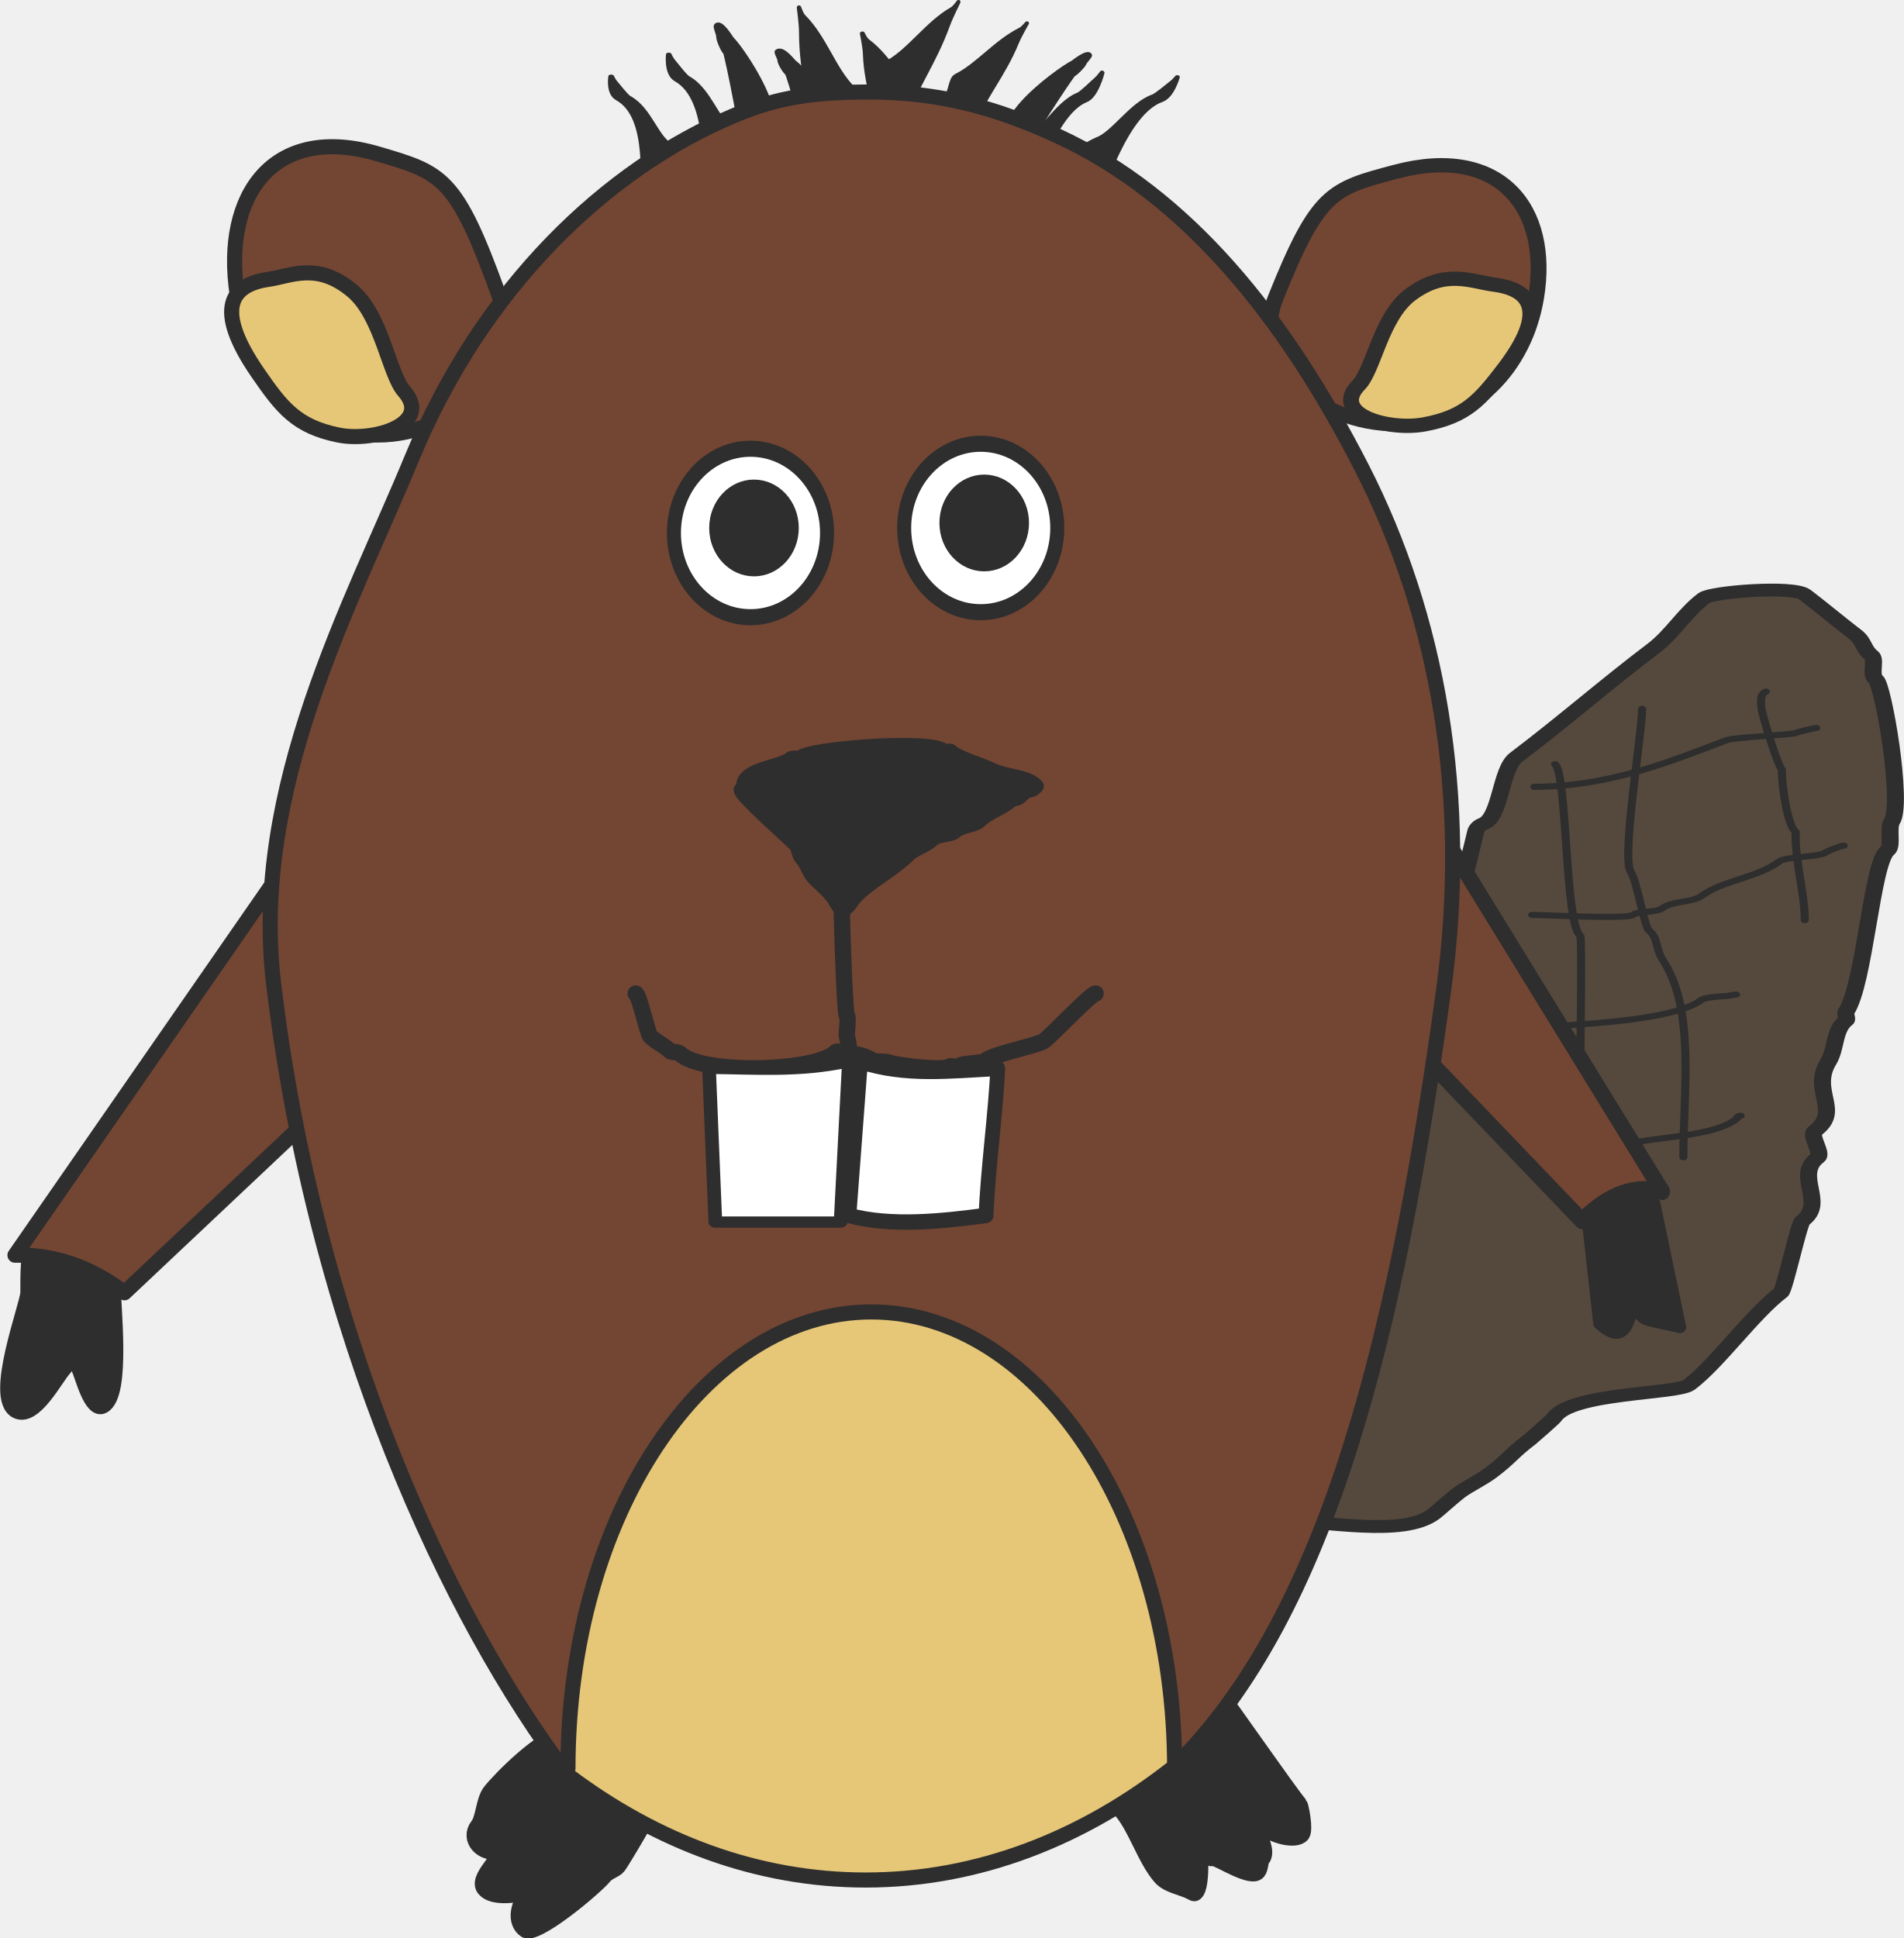
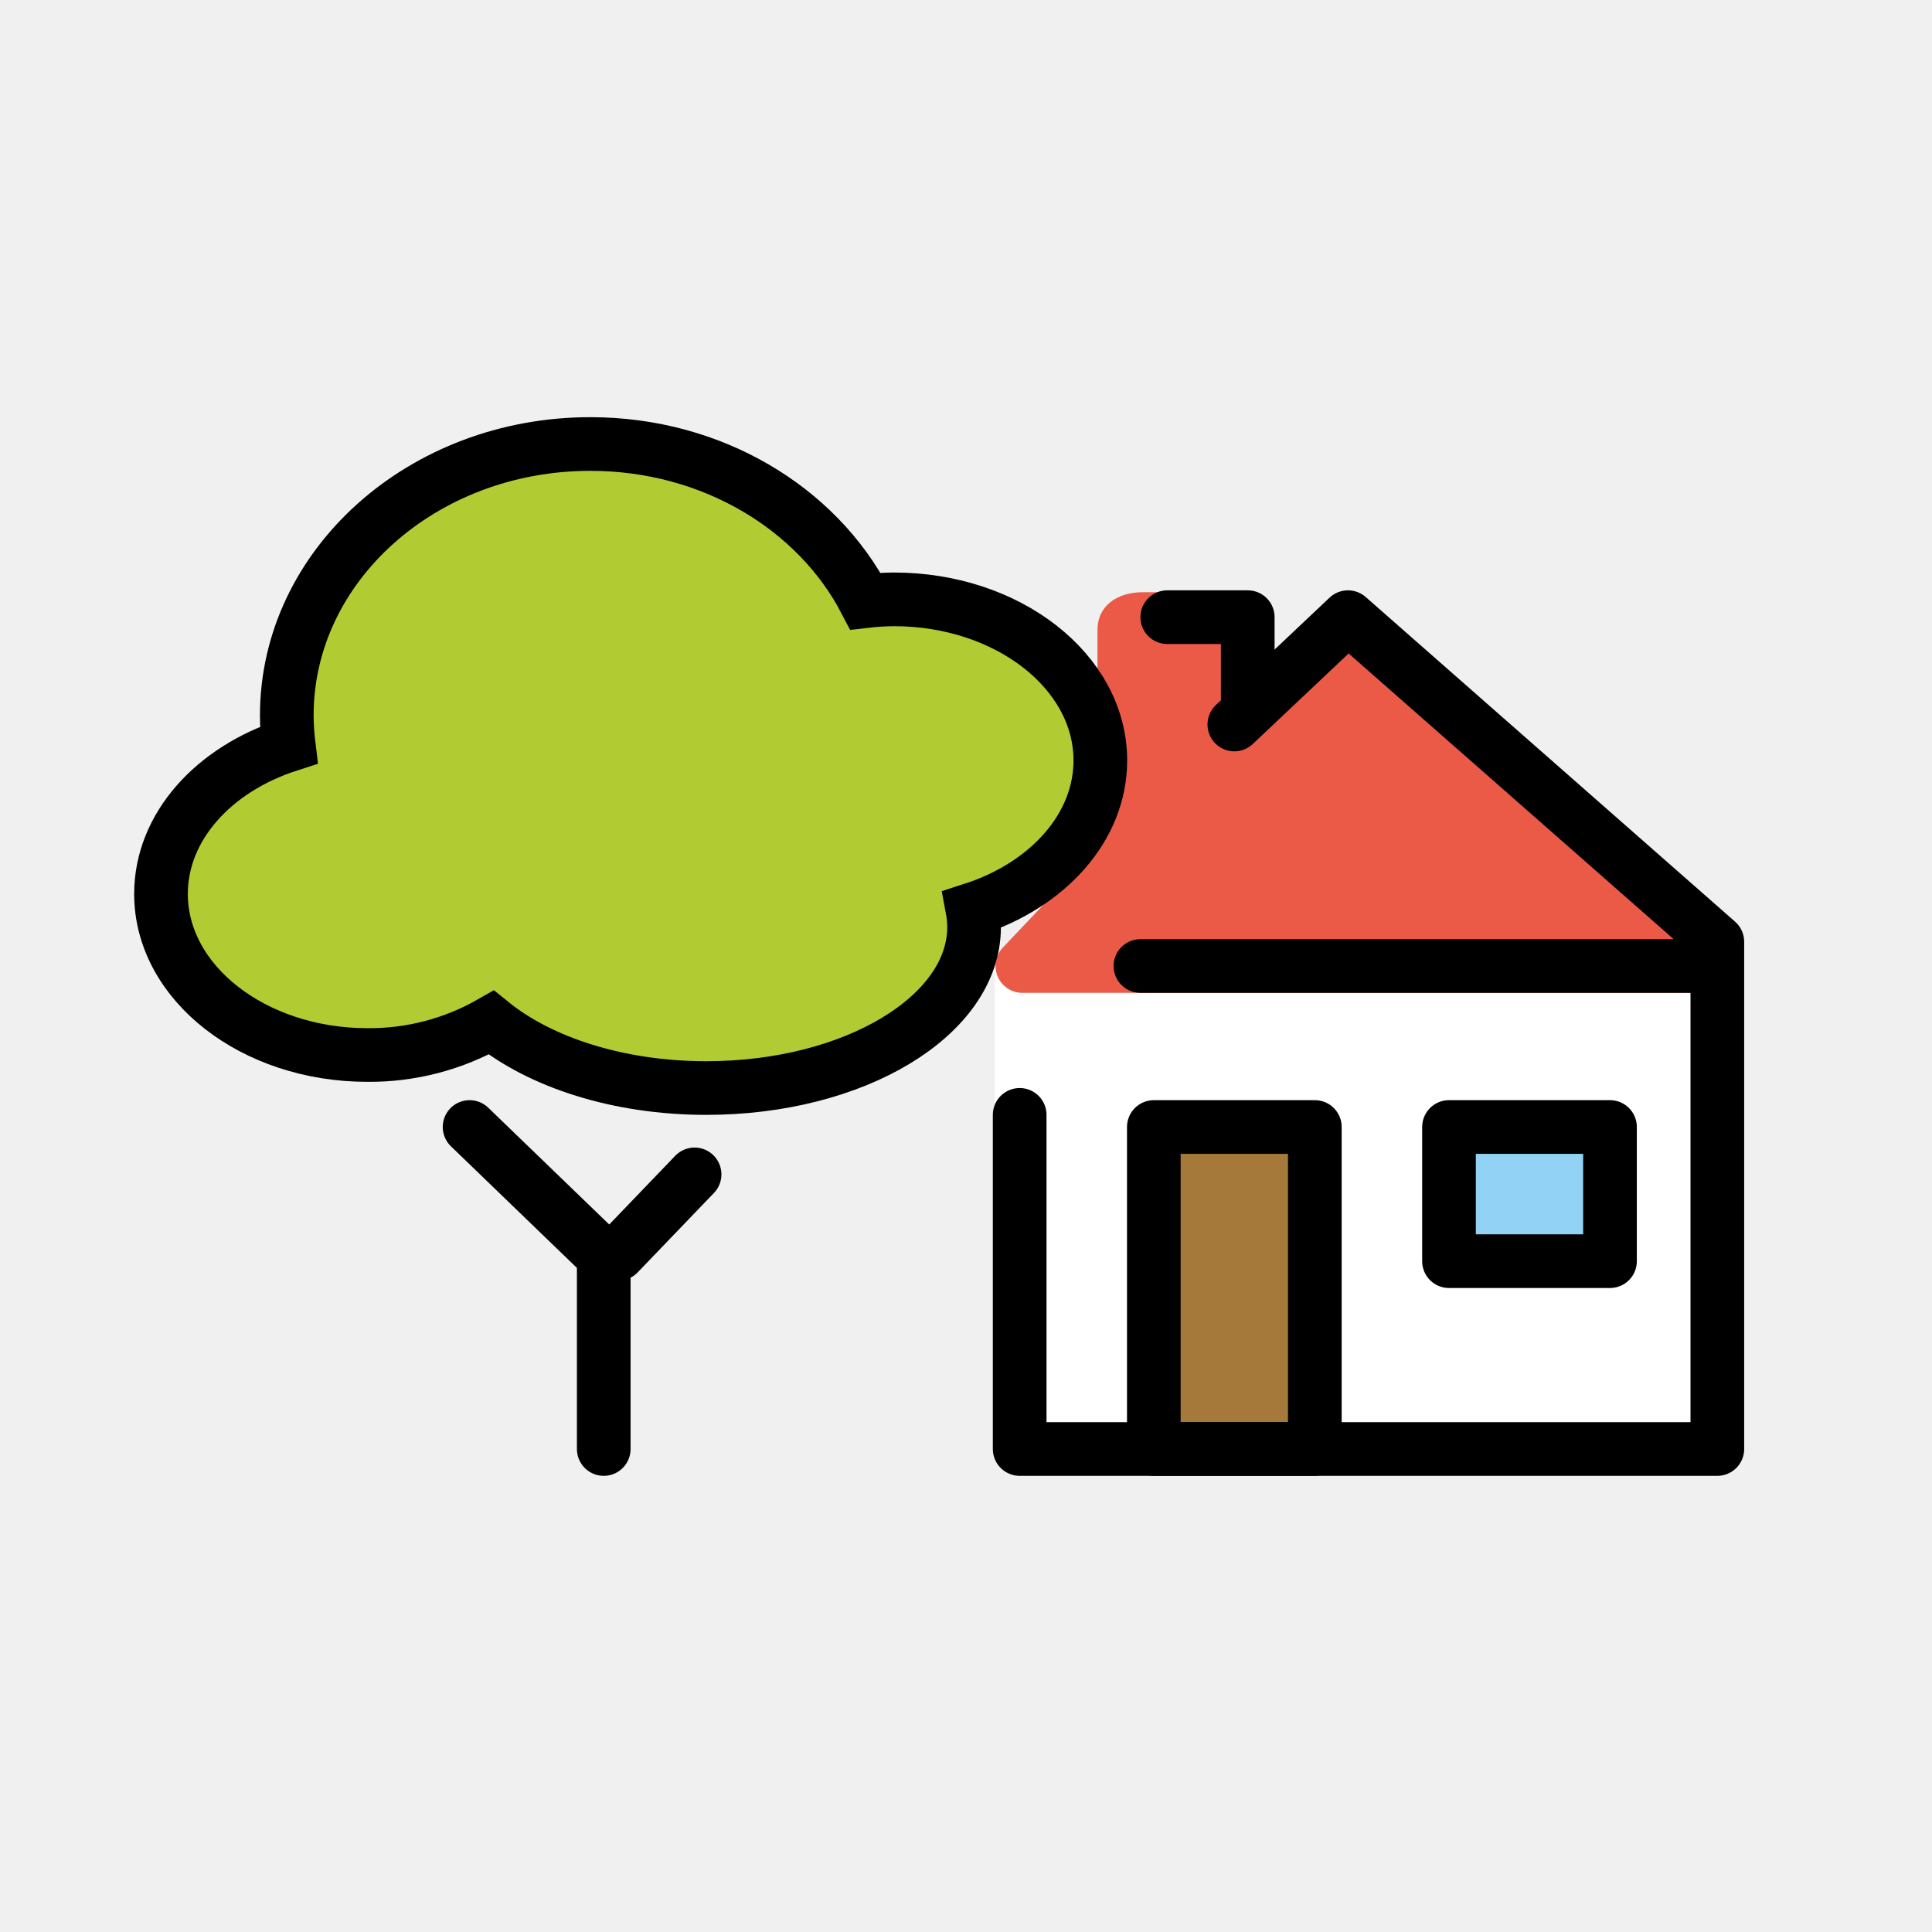
- <svg xmlns="http://www.w3.org/2000/svg" width="100%" height="100%" viewBox="0 0 2575 2622" version="1.1" xml:space="preserve" style="fill-rule:evenodd;clip-rule:evenodd;stroke-linecap:round;stroke-linejoin:round;stroke-miterlimit:1.5;">
-   <g transform="matrix(1,0,0,1,-569.154,-7894.25)">
-     <g transform="matrix(1.55938,0,0,0.856753,-821.522,1143.69)">
-       <path d="M1449.28,8223.56C1449.28,8169.09 1456.7,8064.42 1428.08,8035.8C1419.4,8027.11 1422.02,7999.46 1422.02,7999.46C1422.02,7999.46 1423.62,8005.69 1425.05,8008.54C1427.19,8012.83 1434.27,8029.88 1437.16,8032.77C1454.82,8050.42 1460.23,8095.2 1473.51,8108.48C1477.27,8112.24 1520.06,8173.98 1512.87,8181.16C1503.14,8190.89 1466.89,8211.44 1452.31,8211.44" style="fill:rgb(46,46,46);stroke:rgb(46,46,46);stroke-width:4.82px;" />
-     </g>
-     <g transform="matrix(1,0,0,1,25.196,-34.302)">
-       <path d="M1552.24,8144.82C1552.24,8128.65 1527.39,8001.86 1524.99,7999.46C1521.99,7996.46 1515.9,7982.9 1515.9,7978.26C1515.9,7973.88 1511.12,7964.87 1512.87,7963.12C1519.4,7956.59 1532.62,7979.84 1534.07,7981.29C1551.6,7998.81 1640.3,8129.68 1552.24,8129.68" style="fill:rgb(46,46,46);stroke:rgb(46,46,46);stroke-width:6.06px;" />
-     </g>
-     <g transform="matrix(1,0,0,1,25.196,-34.302)">
-       <path d="M1643.09,8123.62C1643.09,8066.08 1627.95,8029.21 1627.95,7972.2C1627.95,7961.05 1624.92,7938.89 1624.92,7938.89C1624.92,7938.89 1627.79,7947.81 1630.98,7951C1659.88,7979.91 1671.75,8022.06 1697.6,8047.91C1704.16,8054.47 1694.07,8077.69 1700.63,8084.25C1701.49,8085.11 1711.34,8097.78 1706.69,8102.42C1699.12,8109.99 1674.89,8100.91 1667.32,8108.48C1661.93,8113.87 1657.12,8117.56 1646.12,8117.56" style="fill:rgb(46,46,46);stroke:rgb(46,46,46);stroke-width:6.06px;" />
-     </g>
-     <g transform="matrix(-1.24211,-0.451935,-0.399122,1.09695,7019.27,-139.752)">
-       <path d="M1449.28,8223.56C1449.28,8169.09 1456.7,8064.42 1428.08,8035.8C1419.4,8027.11 1422.02,7999.46 1422.02,7999.46C1422.02,7999.46 1423.62,8005.69 1425.05,8008.54C1427.19,8012.83 1434.27,8029.88 1437.16,8032.77C1454.82,8050.42 1460.23,8095.2 1473.51,8108.48C1477.27,8112.24 1520.06,8173.98 1512.87,8181.16C1503.14,8190.89 1466.89,8211.44 1452.31,8211.44" style="fill:rgb(46,46,46);stroke:rgb(46,46,46);stroke-width:4.86px;" />
-     </g>
-     <g transform="matrix(-0.796541,-0.289818,-0.341917,0.93973,5874.4,907.799)">
-       <path d="M1643.09,8123.62C1643.09,8066.08 1627.95,8029.21 1627.95,7972.2C1627.95,7961.05 1624.92,7938.89 1624.92,7938.89C1624.92,7938.89 1627.79,7947.81 1630.98,7951C1659.88,7979.91 1671.75,8022.06 1697.6,8047.91C1704.16,8054.47 1694.07,8077.69 1700.63,8084.25C1701.49,8085.11 1711.34,8097.78 1706.69,8102.42C1699.12,8109.99 1674.89,8100.91 1667.32,8108.48C1661.93,8113.87 1657.12,8117.56 1646.12,8117.56" style="fill:rgb(46,46,46);stroke:rgb(46,46,46);stroke-width:6.54px;" />
-     </g>
-     <g transform="matrix(1.61119,-0.0550064,0.0331606,0.971307,-1082.59,275.988)">
-       <path d="M1449.28,8223.56C1449.28,8169.09 1456.7,8064.42 1428.08,8035.8C1419.4,8027.11 1422.02,7999.46 1422.02,7999.46C1422.02,7999.46 1423.62,8005.69 1425.05,8008.54C1427.19,8012.83 1434.27,8029.88 1437.16,8032.77C1454.82,8050.42 1460.23,8095.2 1473.51,8108.48C1477.27,8112.24 1520.06,8173.98 1512.87,8181.16C1503.14,8190.89 1466.89,8211.44 1452.31,8211.44" style="fill:rgb(46,46,46);stroke:rgb(46,46,46);stroke-width:4.56px;" />
-     </g>
-     <g transform="matrix(1.03323,-0.0352746,0.0284077,0.832092,-168.647,1390.97)">
-       <path d="M1552.24,8144.82C1552.24,8128.65 1527.39,8001.86 1524.99,7999.46C1521.99,7996.46 1515.9,7982.9 1515.9,7978.26C1515.9,7973.88 1511.12,7964.87 1512.87,7963.12C1519.4,7956.59 1532.62,7979.84 1534.07,7981.29C1551.6,7998.81 1640.3,8129.68 1552.24,8129.68" style="fill:rgb(46,46,46);stroke:rgb(46,46,46);stroke-width:6.46px;" />
-     </g>
-     <g transform="matrix(1.03323,-0.0352746,0.0284077,0.832092,-168.647,1390.97)">
-       <path d="M1643.09,8123.62C1643.09,8066.08 1627.95,8029.21 1627.95,7972.2C1627.95,7961.05 1624.92,7938.89 1624.92,7938.89C1624.92,7938.89 1627.79,7947.81 1630.98,7951C1659.88,7979.91 1671.75,8022.06 1697.6,8047.91C1704.16,8054.47 1694.07,8077.69 1700.63,8084.25C1701.49,8085.11 1711.34,8097.78 1706.69,8102.42C1699.12,8109.99 1674.89,8100.91 1667.32,8108.48C1661.93,8113.87 1657.12,8117.56 1646.12,8117.56" style="fill:rgb(46,46,46);stroke:rgb(46,46,46);stroke-width:6.46px;" />
-     </g>
-     <g transform="matrix(-1.29622,-0.332236,-0.381223,0.926846,7054.85,1056.51)">
-       <path d="M1449.28,8223.56C1449.28,8169.09 1456.7,8064.42 1428.08,8035.8C1419.4,8027.11 1422.02,7999.46 1422.02,7999.46C1422.02,7999.46 1423.62,8005.69 1425.05,8008.54C1427.19,8012.83 1434.27,8029.88 1437.16,8032.77C1454.82,8050.42 1460.23,8095.2 1473.51,8108.48C1477.27,8112.24 1520.06,8173.98 1512.87,8181.16C1503.14,8190.89 1466.89,8211.44 1452.31,8211.44" style="fill:rgb(46,46,46);stroke:rgb(46,46,46);stroke-width:4.82px;" />
-     </g>
-     <g transform="matrix(-0.831243,-0.213057,-0.326583,0.794003,5901.69,1968.56)">
-       <path d="M1552.24,8144.82C1552.24,8128.65 1527.39,8001.86 1524.99,7999.46C1521.99,7996.46 1515.9,7982.9 1515.9,7978.26C1515.9,7973.88 1511.12,7964.87 1512.87,7963.12C1519.4,7956.59 1532.62,7979.84 1534.07,7981.29C1551.6,7998.81 1640.3,8129.68 1552.24,8129.68" style="fill:rgb(46,46,46);stroke:rgb(46,46,46);stroke-width:6.62px;" />
-     </g>
-     <g transform="matrix(-0.831243,-0.213057,-0.326583,0.794003,5901.69,1968.56)">
-       <path d="M1643.09,8123.62C1643.09,8066.08 1627.95,8029.21 1627.95,7972.2C1627.95,7961.05 1624.92,7938.89 1624.92,7938.89C1624.92,7938.89 1627.79,7947.81 1630.98,7951C1659.88,7979.91 1671.75,8022.06 1697.6,8047.91C1704.16,8054.47 1694.07,8077.69 1700.63,8084.25C1701.49,8085.11 1711.34,8097.78 1706.69,8102.42C1699.12,8109.99 1674.89,8100.91 1667.32,8108.48C1661.93,8113.87 1657.12,8117.56 1646.12,8117.56" style="fill:rgb(46,46,46);stroke:rgb(46,46,46);stroke-width:6.62px;" />
-     </g>
-     <g transform="matrix(0.877895,0,0,0.91431,-2169.04,4768.07)">
-       <path d="M3169.39,5268.01C3161.05,5273.85 3163.15,5324.33 3162.69,5332.42C3161.51,5352.84 3107.71,5487.48 3144.43,5505.84C3171.81,5519.53 3205.09,5456.14 3217.45,5443.77C3225.67,5435.56 3223.84,5417.3 3232.06,5409.09C3232.66,5408.48 3239.29,5439.98 3241.18,5443.77C3246.54,5454.48 3259.89,5507.44 3277.7,5498.54C3309.02,5482.88 3292.3,5349.69 3292.3,5310.51" style="fill:rgb(46,46,46);stroke:rgb(46,46,46);stroke-width:24.64px;" />
-     </g>
-     <g transform="matrix(0.556388,0,0,0.420498,-674.046,7281.99)">
-       <path d="M5350.36,6349.21C5458.27,6349.21 5645.35,6402.48 5720.24,6327.6C5731.37,6316.46 5764.51,6276.19 5781.52,6259.18C5800.27,6240.43 5836.17,6217.71 5859.51,6194.37C5904.78,6149.1 5908.93,6132.9 5953.55,6088.28C5957.08,6084.75 6010.4,6022.7 6012.72,6018.06C6053.83,5935.84 6311.05,5942.13 6341.49,5911.69C6409.89,5843.3 6495.1,5684.59 6564.38,5615.31C6573.66,5606.02 6608.04,5393.02 6617.32,5383.74C6676.19,5324.87 6597.08,5237.93 6653.49,5181.52C6668.4,5166.61 6632.54,5109.71 6647.91,5094.35C6713.08,5029.18 6636.6,4966.27 6679.88,4872.94C6700.05,4829.44 6692.85,4769.81 6723.06,4739.6C6727.5,4735.15 6720.13,4717.59 6723.06,4711.74C6768.67,4620.51 6785.72,4231.25 6823.34,4193.64C6837.82,4179.15 6823.83,4120.22 6834.48,4098.93C6862.9,4042.09 6813.76,3660.38 6795.48,3642.1C6780.54,3627.16 6797.77,3577.54 6784.34,3564.1C6764.67,3544.43 6766.98,3518.89 6745.34,3497.25C6713.49,3465.4 6658.66,3405 6622.78,3369.12C6593.59,3339.93 6397.47,3360.44 6377.65,3380.26C6330.88,3427.03 6301.08,3495.83 6255.09,3541.82C6141.71,3655.19 6036.28,3777.34 5920.82,3892.8C5882.56,3931.06 5883.88,4085.06 5841.34,4106.33C5825.4,4114.3 5822.73,4131.13 5822.73,4131.13L5802.56,4241.06L5350.36,6349.21Z" style="fill:rgb(85,73,61);stroke:rgb(46,46,46);stroke-width:41.4px;" />
-     </g>
-     <g transform="matrix(0.556388,0,0,0.420498,-674.046,7281.99)">
-       <path d="M5965.39,3987.51C6150,3987.51 6304.38,3901.58 6433.36,3837.09C6450.18,3828.68 6596.08,3819.21 6600.49,3814.8C6604.49,3810.8 6647.38,3798.09 6650.63,3798.09" style="fill:none;stroke:rgb(46,46,46);stroke-width:19.66px;" />
-     </g>
-     <g transform="matrix(0.556388,0,0,0.420498,-674.046,7281.99)">
-       <path d="M6528.07,3681.1C6513,3691.64 6516.93,3710.97 6516.93,3731.24C6516.93,3747.88 6557.35,3922.08 6567.07,3931.8C6568.38,3933.11 6567.07,3935.51 6567.07,3937.37C6567.07,3982.18 6580,4111.86 6600.49,4132.35L6600.49,4143.49C6600.49,4236 6622.78,4334.26 6622.78,4416.48" style="fill:none;stroke:rgb(46,46,46);stroke-width:19.66px;" />
-     </g>
-     <g transform="matrix(0.556388,0,0,0.420498,-674.046,7281.99)">
-       <path d="M5959.82,4399.77C5991.54,4399.77 6190.57,4414.15 6204.95,4399.77C6219.9,4384.81 6260.39,4394.46 6277.37,4377.48C6300.98,4353.87 6349.82,4360.74 6372.08,4338.48C6421.03,4289.53 6508.62,4279.93 6561.49,4227.06C6576.18,4212.37 6658.51,4213.62 6672.92,4199.21C6677.93,4194.19 6711.53,4176.92 6717.48,4176.92" style="fill:none;stroke:rgb(46,46,46);stroke-width:19.66px;" />
-     </g>
-     <g transform="matrix(0.556388,0,0,0.420498,-674.046,7281.99)">
-       <path d="M6227.23,3736.81C6227.23,3813.86 6176.69,4215.11 6199.38,4260.49C6215.08,4291.9 6232.75,4438.71 6243.94,4449.9C6265.94,4471.9 6260.36,4510.59 6277.37,4544.61C6356.85,4703.58 6327.51,4966.59 6327.51,5179.72" style="fill:none;stroke:rgb(46,46,46);stroke-width:19.66px;" />
-     </g>
-     <g transform="matrix(0.556388,0,0,0.420498,-674.046,7281.99)">
-       <path d="M5987.67,4761.88C5996.65,4752.91 6293.45,4751.38 6372.08,4672.75C6378.52,4666.31 6411.86,4661.61 6422.22,4661.61C6435.95,4661.61 6449.06,4656.03 6455.64,4656.03" style="fill:none;stroke:rgb(46,46,46);stroke-width:19.66px;" />
-     </g>
-     <g transform="matrix(0.556388,0,0,0.420498,-674.046,7281.99)">
-       <path d="M6015.53,3915.08C6045.18,3944.73 6039.44,4429.25 6076.81,4466.62C6081.56,4471.36 6076.81,4858.67 6076.81,4901.16" style="fill:none;stroke:rgb(46,46,46);stroke-width:19.66px;" />
-     </g>
-     <g transform="matrix(0.556388,0,0,0.420498,-674.046,7281.99)">
-       <path d="M6132.52,5168.57C6195.86,5105.23 6383.55,5129.25 6455.64,5057.15C6459.86,5052.94 6458.06,5046.01 6466.79,5046.01" style="fill:none;stroke:rgb(46,46,46);stroke-width:19.66px;" />
-     </g>
-     <g transform="matrix(-0.92044,0,0,0.802225,5673.3,5272.13)">
-       <path d="M3210.62,5327.33C3178.7,5282.92 3146.77,5269.52 3114.85,5297.27L3076.75,5507.04C3142.77,5488.38 3128.86,5503.2 3143.44,5447.56C3152.18,5519.61 3164.73,5531.22 3193.74,5501.07L3210.62,5327.33Z" style="fill:rgb(46,46,46);stroke:rgb(46,46,46);stroke-width:19.64px;" />
-     </g>
-     <g transform="matrix(-0.686265,-0.654472,-0.590334,0.758864,8180.83,8080.76)">
-       <path d="M4239.28,4764.77L3558.41,4947.54C3594.74,4966.78 3617.09,5002.28 3623.82,5055.93L3953.38,5041.09L4239.28,4764.77Z" style="fill:rgb(115,69,51);stroke:rgb(46,46,46);stroke-width:22.73px;" />
-     </g>
-     <g transform="matrix(0.755493,-0.650725,0.648112,0.75246,-5277.02,8196.94)">
-       <path d="M4222.18,4743.67L3544.56,4919.88C3584.32,4952.77 3611.55,4997.37 3623.82,5055.93L3953.38,5041.09L4222.18,4743.67Z" style="fill:rgb(115,69,51);stroke:rgb(46,46,46);stroke-width:20.69px;" />
-     </g>
-     <g transform="matrix(0.379274,0,0,0.487886,-108.859,7129.48)">
-       <path d="M3792.06,6381.72C3720.73,6381.72 3563.76,6506.13 3530.83,6539.06C3507.12,6562.77 3508.26,6611.77 3486.26,6633.77C3452.48,6667.55 3503.03,6700.62 3541.97,6700.62C3607.13,6700.62 3480.79,6773.14 3508.55,6800.9C3548.03,6840.38 3675.68,6812.04 3675.68,6812.04C3675.68,6812.04 3667.47,6814.67 3664.54,6817.61C3636.16,6845.99 3611.95,6894.38 3658.97,6917.89C3703.1,6939.95 3922.54,6793.59 3948.66,6767.47C3961.17,6754.96 3987.46,6750.96 3998.8,6739.61C4010.34,6728.08 4125.11,6579.37 4125.11,6566.24L3792.06,6381.72Z" style="fill:rgb(46,46,46);stroke:rgb(46,46,46);stroke-width:46.72px;" />
-     </g>
-     <g transform="matrix(0.561672,0,0,0.645515,-752.807,6046.6)">
-       <path d="M5030.86,6600.63C5048.39,6618.15 5037.32,6641.64 5051.73,6656.05C5087,6691.31 5109.34,6758.23 5146.44,6795.33C5165.21,6814.09 5200.59,6816.83 5224.44,6828.75C5256,6844.53 5245.07,6734.04 5246.72,6734.04C5267.69,6734.04 5259.28,6746.61 5269.01,6756.33C5270.32,6757.64 5272.72,6756.33 5274.58,6756.33C5287.82,6756.33 5366.86,6803.33 5386,6784.18C5392.5,6777.68 5390.64,6762.83 5397.14,6756.33C5412.11,6741.36 5380.43,6695.05 5380.43,6695.05C5380.43,6695.05 5397.46,6689.79 5402.71,6695.05C5414.88,6707.22 5474.52,6723.52 5491.85,6706.19C5500.57,6697.47 5489.06,6647.69 5486.28,6644.91C5463.46,6622.09 5299.19,6416.49 5296.86,6416.49L5030.86,6600.63Z" style="fill:rgb(46,46,46);stroke:rgb(46,46,46);stroke-width:33.74px;" />
-     </g>
-     <g transform="matrix(-0.996034,0,0,0.898379,6311.02,5504.56)">
-       <path d="M3868.59,2918.54C3956.15,2944.24 3974.48,2949.37 4032.1,3108.58C4067.82,3207.28 3973.55,3298.9 3868.59,3298.9C3763.62,3298.9 3694.11,3212.5 3678.41,3108.72C3658.02,2973.96 3727.59,2877.15 3868.59,2918.54Z" style="fill:rgb(115,69,51);stroke:rgb(46,46,46);stroke-width:21.53px;" />
-     </g>
-     <g transform="matrix(-0.996034,0,0,0.898379,6260.7,5522.19)">
-       <path d="M3798.86,3084.51C3838.65,3117.78 3848.59,3197.29 3868.71,3220.09C3907.85,3264.43 3828.33,3289.39 3779.9,3279.52C3723.2,3267.96 3703.45,3242.54 3671.25,3195.91C3610.38,3107.76 3635.89,3076.16 3684.73,3069.04C3716.13,3064.46 3751.36,3044.78 3798.86,3084.51Z" style="fill:rgb(230,199,119);stroke:rgb(46,46,46);stroke-width:21.53px;" />
-     </g>
-     <g transform="matrix(1,0,0,1,-2788.41,5183.89)">
-       <path d="M3868.59,2918.54C3956.15,2944.24 3974.48,2949.37 4032.1,3108.58C4067.82,3207.28 3973.55,3298.9 3868.59,3298.9C3763.62,3298.9 3694.11,3212.5 3678.41,3108.72C3658.02,2973.96 3727.59,2877.15 3868.59,2918.54Z" style="fill:rgb(115,69,51);stroke:rgb(46,46,46);stroke-width:20.42px;" />
-     </g>
-     <g transform="matrix(1,0,0,1,-2753.03,5203.27)">
-       <path d="M3798.86,3084.51C3838.65,3117.78 3848.59,3197.29 3868.71,3220.09C3907.85,3264.43 3828.33,3289.39 3779.9,3279.52C3723.2,3267.96 3703.45,3242.54 3671.25,3195.91C3610.38,3107.76 3635.89,3076.16 3684.73,3069.04C3716.13,3064.46 3751.36,3044.78 3798.86,3084.51Z" style="fill:rgb(230,199,119);stroke:rgb(46,46,46);stroke-width:20.42px;" />
-     </g>
-     <path d="M1337.53,10295.9C1177.56,10086 995.611,9696.5 939.34,9225.23C907.716,8960.39 1045.38,8710.31 1126.17,8514.54C1222.01,8282.3 1390.3,8122.73 1562.31,8050.56C1623.19,8025.01 1671.83,8018.76 1746.26,8018.76C1838.95,8018.76 1916.11,8039.59 1999.75,8078.12C2174.31,8158.54 2306.62,8322.1 2411.98,8528.2C2513.94,8727.67 2557.92,8971.71 2522.14,9233.96C2460.1,9688.64 2368.92,10076.5 2158.26,10284" style="fill:rgb(115,69,51);stroke:rgb(46,46,46);stroke-width:20.42px;" />
-     <g transform="matrix(0.735053,0,0,0.735053,-1602.11,5968.17)">
-       <path d="M4322.53,4067.28C4322.53,4034.79 4393.62,4032.7 4409.24,4017.08C4412.67,4013.65 4424.08,4018.22 4427.5,4014.8C4443.83,3998.47 4669.11,3980.29 4692.2,4003.39C4694.1,4005.29 4701.71,4001.48 4703.61,4003.39C4716.42,4016.2 4758.74,4027.53 4778.91,4037.61C4805.73,4051.02 4842.1,4048.31 4861.06,4067.28C4861.34,4067.55 4853.09,4074.12 4851.94,4074.12C4837.34,4074.12 4832.17,4090.1 4822.27,4090.1L4817.71,4090.1C4800.91,4106.89 4772.57,4114.7 4756.1,4131.17C4748.08,4139.19 4722.09,4140.08 4712.74,4149.43C4703.51,4158.66 4680.09,4154.69 4669.38,4165.4C4658.06,4176.72 4637.07,4181.73 4626.03,4192.78C4598.1,4220.71 4557.03,4241.25 4530.19,4268.09C4522.48,4275.8 4515.96,4290.03 4505.09,4295.47C4503.66,4296.18 4495.42,4285.27 4493.68,4281.78C4484.84,4264.11 4468.19,4251.73 4452.6,4236.14C4443.44,4226.98 4439.07,4208.92 4429.78,4199.63C4423.7,4193.54 4424.46,4180.61 4418.37,4174.53C4403.96,4160.12 4317.97,4084.46 4317.97,4074.12" style="fill:rgb(46,46,46);stroke:rgb(46,46,46);stroke-width:27.78px;" />
-     </g>
-     <g transform="matrix(0.732628,0,0,0.732628,-1597.61,5978.62)">
-       <path d="M4511.93,4295.47C4511.93,4316.51 4517.55,4485.92 4521.06,4489.43C4524.76,4493.14 4521.06,4520.12 4521.06,4525.94C4521.06,4529.26 4528.38,4552.85 4523.34,4557.89C4519.54,4561.69 4504.32,4554.09 4500.52,4557.89C4464.14,4594.27 4252.76,4599.93 4213,4560.17C4209.59,4556.76 4197.81,4558.68 4194.74,4555.61C4184.61,4545.48 4169.05,4539.04 4158.23,4528.23C4153.53,4523.52 4137.37,4449.54 4131.32,4449.54" style="fill:none;stroke:rgb(46,46,46);stroke-width:30.14px;" />
-     </g>
-     <g transform="matrix(0.60047,0,0,0.60047,-1001.27,6575.85)">
-       <path d="M4527.9,4569.3C4543.04,4569.3 4571.87,4576.76 4580.39,4585.27C4583.31,4588.19 4613.24,4586.87 4619.18,4589.84C4623.53,4592.01 4643.16,4595.45 4666.18,4598.23C4702.55,4602.62 4747.39,4605.39 4753.81,4598.96C4757.24,4595.54 4770.93,4602.39 4774.35,4598.96C4784.19,4589.13 4828.14,4593.1 4835.96,4585.27C4848.98,4572.26 4943.41,4553.23 4966.03,4541.92C4976.37,4536.75 5073.25,4434.23 5083.63,4434.23" style="fill:none;stroke:rgb(46,46,46);stroke-width:36.78px;" />
-     </g>
-     <g transform="matrix(1.21196,0,0,1,-3754.68,4765.77)">
-       <path d="M4515.23,4564.73C4460.3,4579.6 4409.68,4574.21 4359.09,4573.9L4366.15,4781.86L4505.97,4781.86L4515.23,4564.73Z" style="fill:white;stroke:rgb(46,46,46);stroke-width:15.26px;" />
-     </g>
-     <g transform="matrix(0.968963,0,0,1.00928,-2651.23,4720.69)">
-       <path d="M4716.52,4576.51C4649.76,4579.83 4588.28,4587.07 4524.94,4567.44L4508.78,4773.67C4567.92,4789.17 4641.14,4781.24 4700.28,4773.67C4702.47,4714.67 4714.33,4631.3 4716.52,4576.51Z" style="fill:white;stroke:rgb(46,46,46);stroke-width:20.64px;" />
-     </g>
-     <path d="M1337.53,10286.8C1337.53,9945.97 1521.4,9669.23 1747.89,9669.23C1974.38,9669.23 2158.26,9945.97 2158.26,10286.8L2158.26,10284C2034.54,10381.9 1891.95,10437.8 1740.2,10437.8C1594.7,10437.8 1457.62,10386.4 1337.53,10295.9" style="fill:rgb(230,199,119);stroke:rgb(46,46,46);stroke-width:20.42px;" />
-     <g transform="matrix(0.683985,0,0,0.785328,-183.421,2829.52)">
-       <ellipse cx="2584.69" cy="7367.37" rx="151.418" ry="145.106" style="fill:white;stroke:rgb(46,46,46);stroke-width:27.72px;" />
-     </g>
-     <g transform="matrix(0.831011,0,0,0.954138,-562.639,1584.69)">
-       <ellipse cx="2589.42" cy="7361.48" rx="61.514" ry="57.204" style="fill:rgb(46,46,46);stroke:rgb(46,46,46);stroke-width:22.82px;" />
-     </g>
-     <g transform="matrix(0.683985,0,0,0.785328,128.048,2822.76)">
-       <ellipse cx="2584.69" cy="7367.37" rx="151.418" ry="145.106" style="fill:white;stroke:rgb(46,46,46);stroke-width:27.72px;" />
-     </g>
-     <g transform="matrix(0.831011,0,0,0.954138,-251.17,1577.93)">
-       <ellipse cx="2589.42" cy="7361.48" rx="61.514" ry="57.204" style="fill:rgb(46,46,46);stroke:rgb(46,46,46);stroke-width:22.82px;" />
-     </g>
+ <svg xmlns="http://www.w3.org/2000/svg" id="emoji" viewBox="0 0 72 72" version="1.1">
+   <g id="color">
+     <rect x="37.075" y="36.053" width="26.884" height="18.114" fill="#FFFFFF" />
+     <polygon fill="#EA5A47" stroke="#EA5A47" stroke-linecap="round" stroke-linejoin="round" stroke-miterlimit="10" stroke-width="2" points="50.235,23.2 38.1,36 63.5,36" />
+     <path fill="#EA5A47" d="M47.3,26l-6.4,6.059v-8.573c0-0.931,0.755-1.416,1.686-1.416h3.028 c0.931,0,1.686,0.485,1.686,1.416C47.3,23.486,47.3,26,47.3,26z" />
+     <rect x="43" y="42" width="6" height="12" fill="#A57939" />
+     <rect x="54" y="42" width="6" height="5" fill="#92D3F5" />
+     <path fill="#B1CC33" d="M41.006,28.339c0-3.312-3.445-6.003-7.694-6.003c-0.355,0.003-0.71,0.025-1.062,0.066 c-1.8-3.455-5.707-5.855-10.25-5.855c-6.248,0-11.312,4.529-11.312,10.114c0.001,0.369,0.025,0.738,0.07,1.104 C7.966,28.666,6,30.81,6,33.314c0,3.312,3.445,6.003,7.694,6.003c1.615,0.014,3.206-0.402,4.614-1.207 c1.818,1.477,4.726,2.438,8.015,2.438c5.511,0,9.978-2.688,9.978-6.003c-0.001-0.219-0.021-0.438-0.061-0.653 C39.036,32.99,41.006,30.845,41.006,28.339z" />
+   </g>
+   <g id="hair" />
+   <g id="skin" />
+   <g id="skin-shadow" />
+   <g id="line">
+     <polyline fill="none" stroke="#000000" stroke-linecap="round" stroke-linejoin="round" stroke-miterlimit="10" stroke-width="2" points="46,27 50.235,23 64,35.098 64,54 38,54 38,41.548" />
+     <rect x="43" y="42" width="6" height="12" fill="none" stroke="#000000" stroke-linecap="round" stroke-linejoin="round" stroke-miterlimit="10" stroke-width="2" />
+     <rect x="54" y="42" width="6" height="5" fill="none" stroke="#000000" stroke-linecap="round" stroke-linejoin="round" stroke-miterlimit="10" stroke-width="2" />
+     <polyline fill="none" stroke="#000000" stroke-linecap="round" stroke-linejoin="round" stroke-miterlimit="10" stroke-width="2" points="43.5,23 46.5,23 46.5,26" />
+     <path fill="none" stroke="#000000" stroke-miterlimit="10" stroke-width="2" d="M31.245,39.34" />
+     <polyline fill="none" stroke="#000000" stroke-linecap="round" stroke-linejoin="round" stroke-width="2" points="22.5,54 22.5,46.827 17.5,42" />
+     <line x1="23.041" x2="25.885" y1="46.727" y2="43.766" fill="none" stroke="#000000" stroke-linecap="round" stroke-linejoin="round" stroke-width="2" />
+     <path fill="none" stroke="#000000" stroke-linecap="round" stroke-miterlimit="10" stroke-width="2" d="M41.006,28.339 c0-3.312-3.445-6.003-7.694-6.003c-0.355,0.003-0.71,0.025-1.062,0.066c-1.8-3.455-5.707-5.855-10.25-5.855 c-6.248,0-11.312,4.529-11.312,10.114c0.001,0.369,0.025,0.738,0.07,1.104C7.966,28.666,6,30.81,6,33.314 c0,3.312,3.445,6.003,7.694,6.003c1.615,0.014,3.206-0.402,4.614-1.207c1.818,1.477,4.726,2.438,8.015,2.438 c5.511,0,9.978-2.688,9.978-6.003c-0.001-0.219-0.021-0.438-0.061-0.653 C39.036,32.99,41.006,30.845,41.006,28.339z" />
+     <line x1="63.5" x2="42.5" y1="36" y2="36" fill="none" stroke="#000000" stroke-linecap="round" stroke-linejoin="round" stroke-miterlimit="10" stroke-width="2" />
  </g>
</svg>
